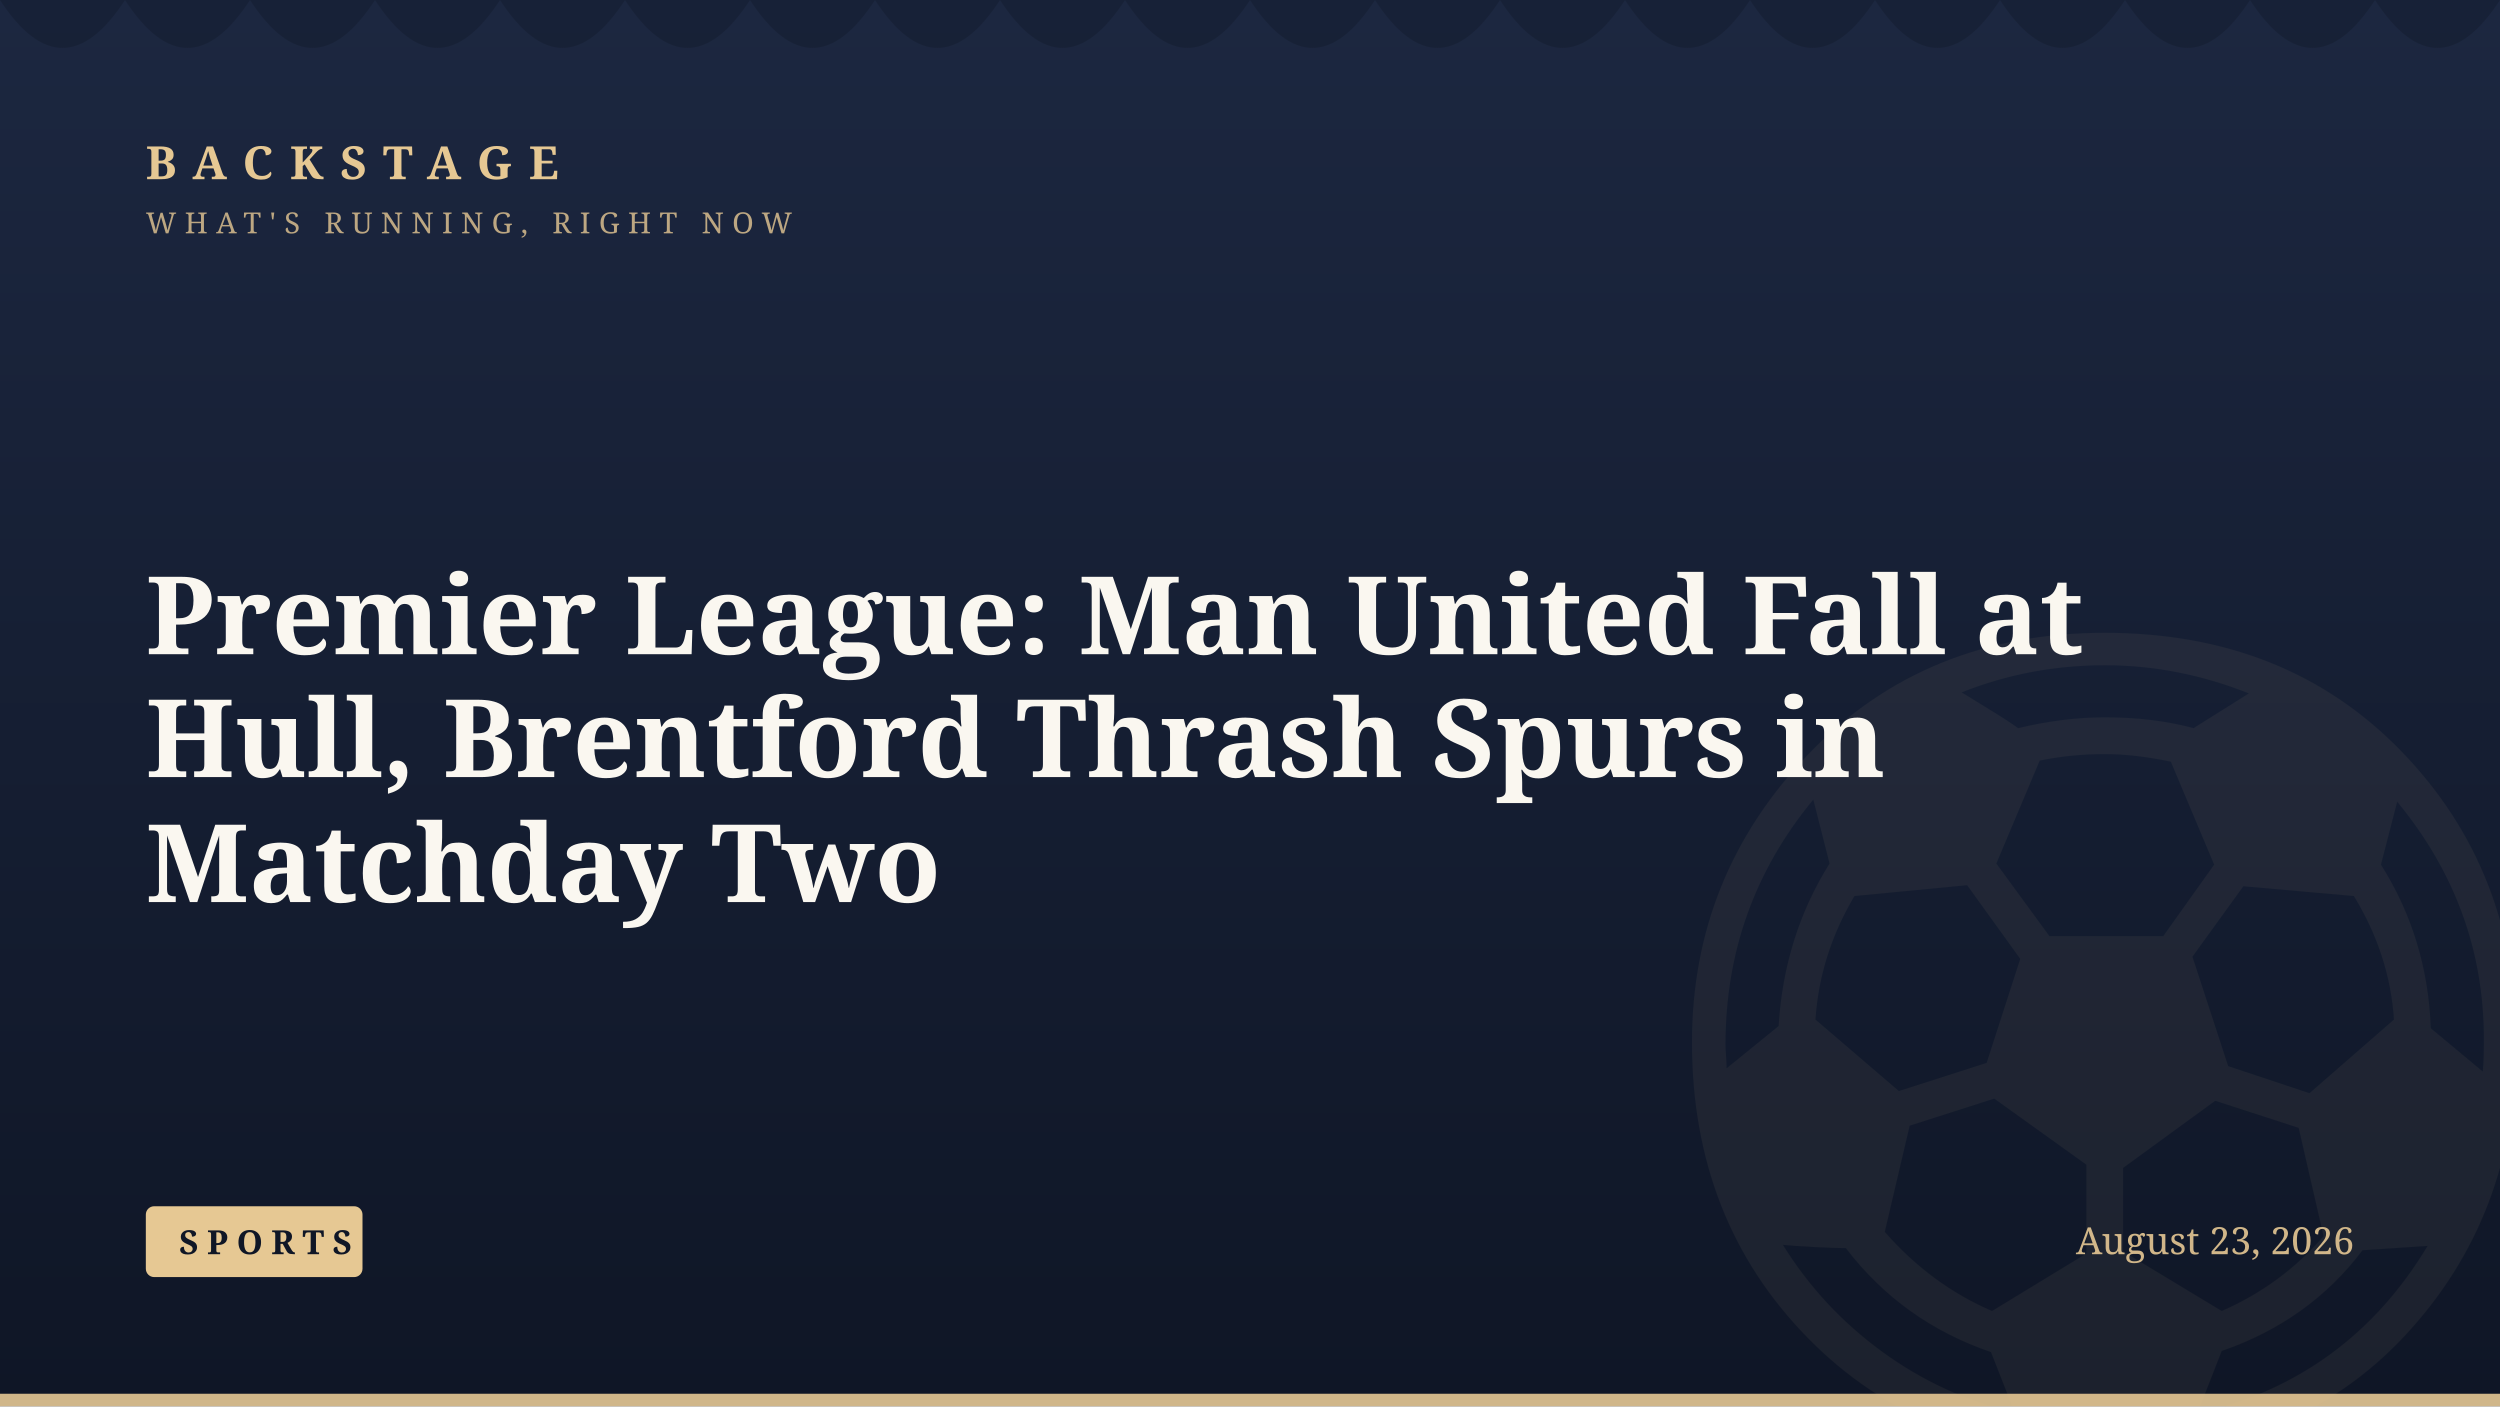
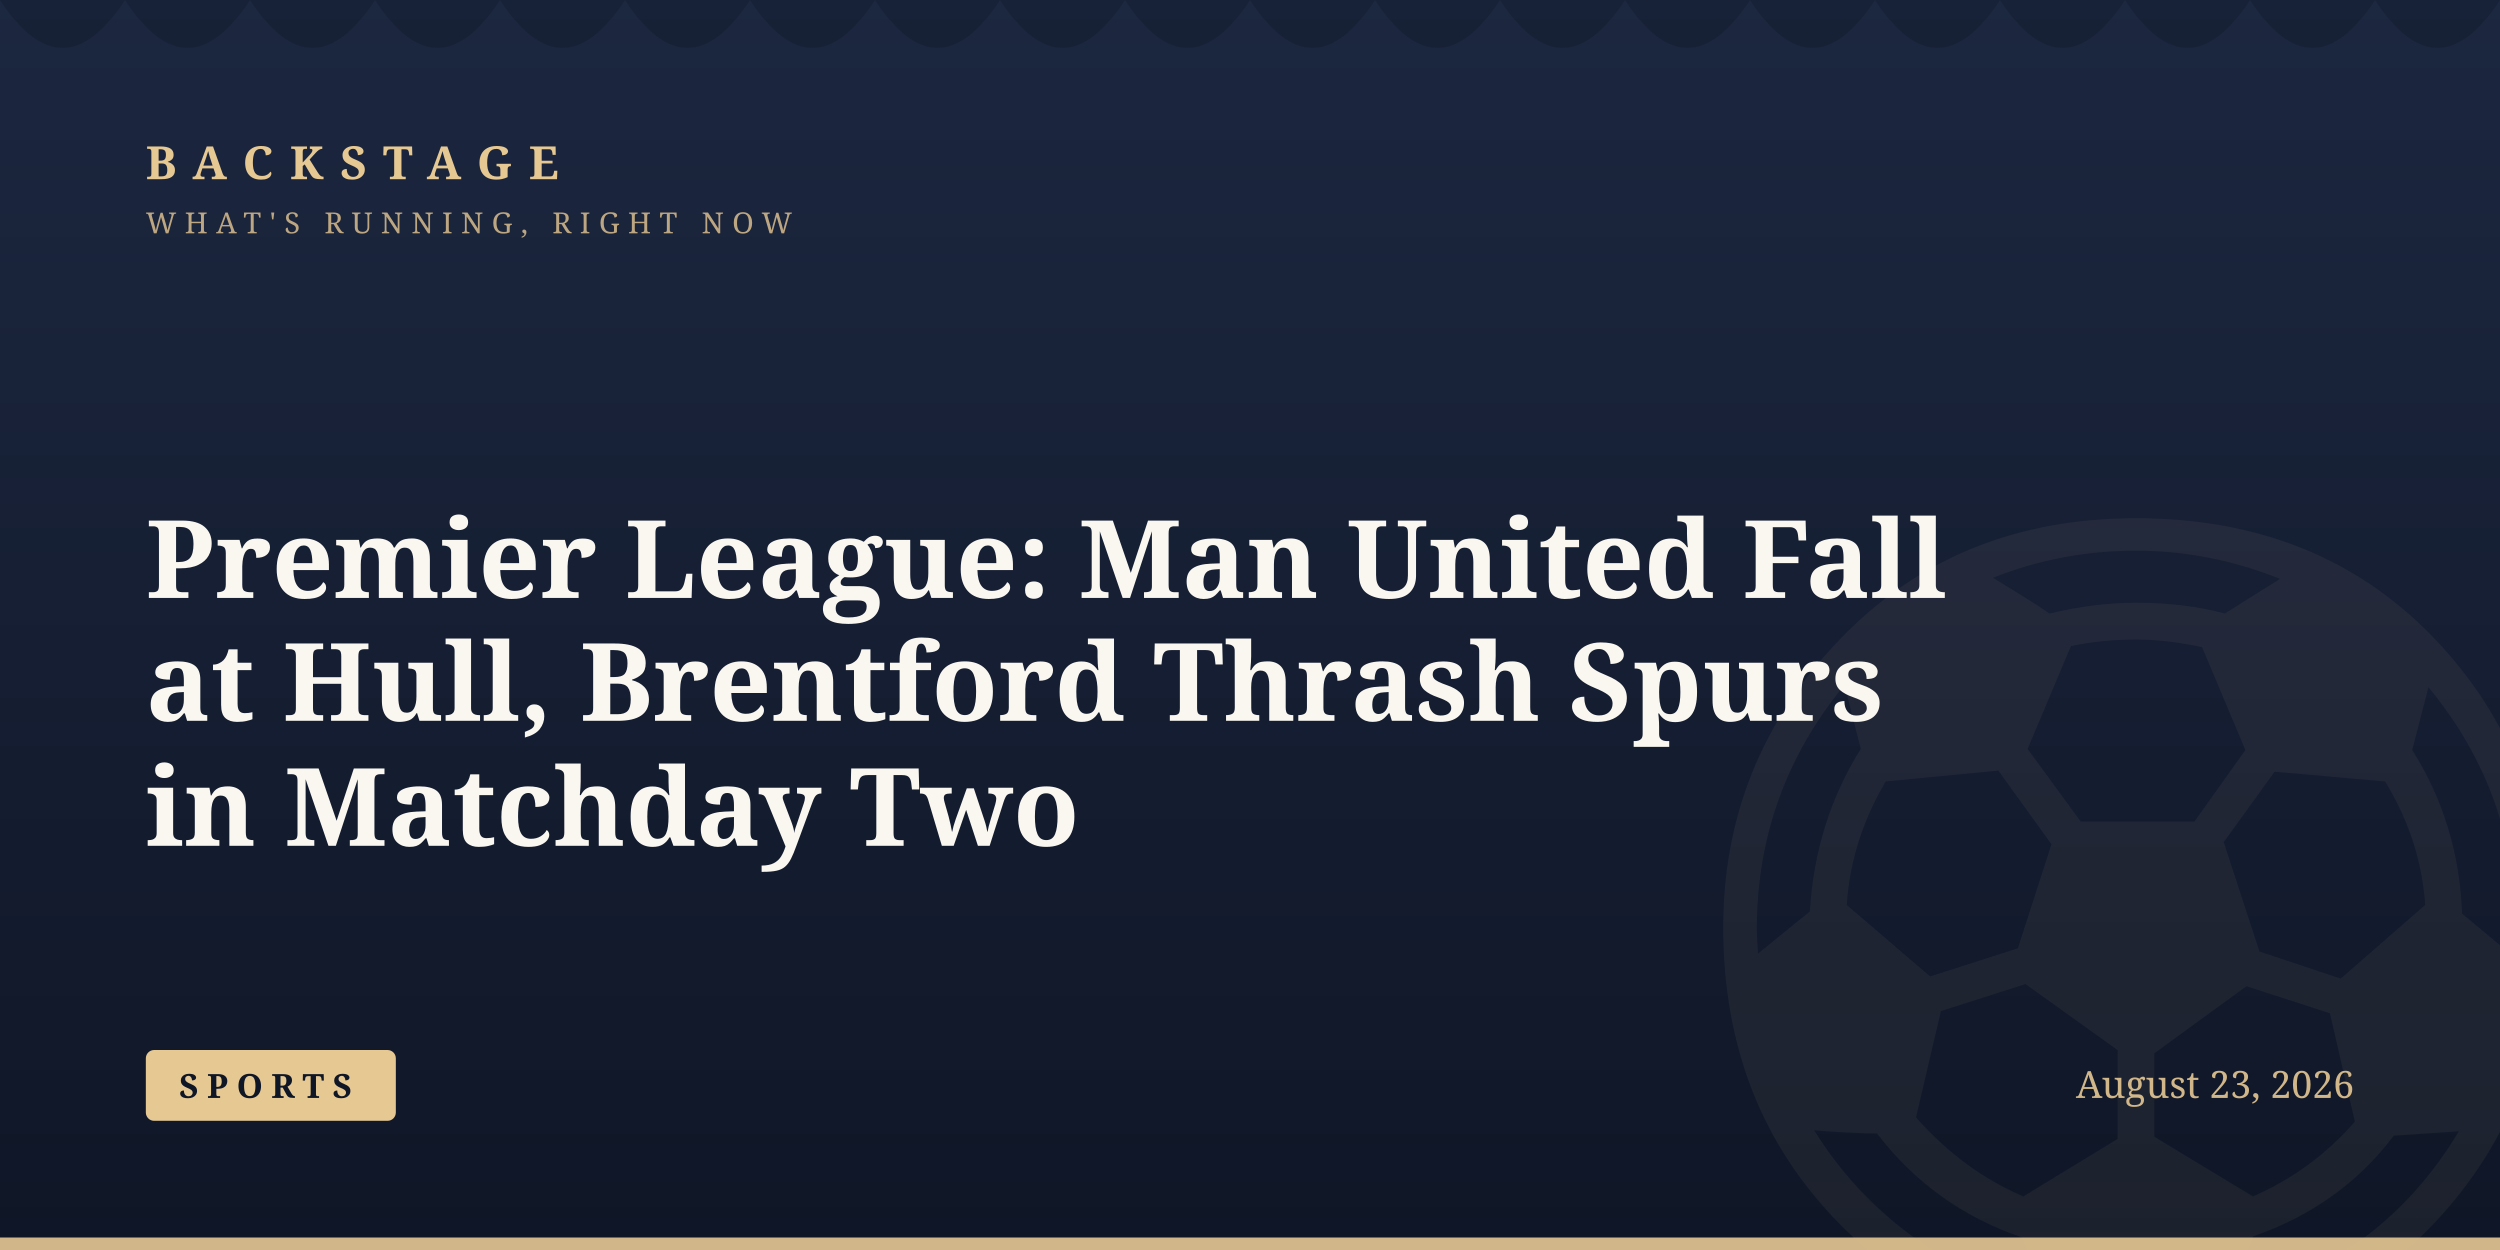
- <svg xmlns="http://www.w3.org/2000/svg" viewBox="0 0 1200 675" width="1200" height="675" font-family="Georgia, 'Roboto Slab', serif">
+ <svg xmlns="http://www.w3.org/2000/svg" viewBox="0 0 1200 600" width="1200" height="600" font-family="Georgia, 'Roboto Slab', serif">
  <defs>
    <linearGradient id="g" x1="0" y1="0" x2="0" y2="1">
      <stop offset="0" stop-color="#1C2740" />
      <stop offset="1" stop-color="#0f1626" />
    </linearGradient>
  </defs>
-   <rect width="1200" height="675" fill="url(#g)" />
+   <rect width="1200" height="600" fill="url(#g)" />
  <path d="M 0 0 Q 30 46 60 0 Z" fill="#0f1626" opacity="0.35" />
  <path d="M 60 0 Q 90 46 120 0 Z" fill="#0f1626" opacity="0.35" />
  <path d="M 120 0 Q 150 46 180 0 Z" fill="#0f1626" opacity="0.35" />
  <path d="M 180 0 Q 210 46 240 0 Z" fill="#0f1626" opacity="0.35" />
  <path d="M 240 0 Q 270 46 300 0 Z" fill="#0f1626" opacity="0.35" />
  <path d="M 300 0 Q 330 46 360 0 Z" fill="#0f1626" opacity="0.35" />
  <path d="M 360 0 Q 390 46 420 0 Z" fill="#0f1626" opacity="0.35" />
  <path d="M 420 0 Q 450 46 480 0 Z" fill="#0f1626" opacity="0.35" />
  <path d="M 480 0 Q 510 46 540 0 Z" fill="#0f1626" opacity="0.35" />
  <path d="M 540 0 Q 570 46 600 0 Z" fill="#0f1626" opacity="0.35" />
  <path d="M 600 0 Q 630 46 660 0 Z" fill="#0f1626" opacity="0.35" />
  <path d="M 660 0 Q 690 46 720 0 Z" fill="#0f1626" opacity="0.35" />
  <path d="M 720 0 Q 750 46 780 0 Z" fill="#0f1626" opacity="0.35" />
  <path d="M 780 0 Q 810 46 840 0 Z" fill="#0f1626" opacity="0.35" />
  <path d="M 840 0 Q 870 46 900 0 Z" fill="#0f1626" opacity="0.35" />
  <path d="M 900 0 Q 930 46 960 0 Z" fill="#0f1626" opacity="0.35" />
  <path d="M 960 0 Q 990 46 1020 0 Z" fill="#0f1626" opacity="0.35" />
  <path d="M 1020 0 Q 1050 46 1080 0 Z" fill="#0f1626" opacity="0.35" />
  <path d="M 1080 0 Q 1110 46 1140 0 Z" fill="#0f1626" opacity="0.35" />
  <path d="M 1140 0 Q 1170 46 1200 0 Z" fill="#0f1626" opacity="0.35" />
-   <text x="1010" y="525" font-size="520" fill="#e6c893" opacity="0.06" text-anchor="middle" dominant-baseline="middle">⚽</text>
+   <text x="1025" y="470" font-size="520" fill="#e6c893" opacity="0.06" text-anchor="middle" dominant-baseline="middle">⚽</text>
  <text x="70" y="86" font-size="22" letter-spacing="8" fill="#e6c893" font-weight="bold">BACKSTAGE</text>
  <text x="70" y="112" font-size="14" letter-spacing="4" fill="#e6c893" opacity="0.8">WHAT'S RUNNING, RIGHT NOW</text>
  <text font-size="52" font-weight="bold" fill="#faf7f0">
-     <tspan x="70" y="314">Premier League: Man United Fall at</tspan>
-     <tspan x="70" y="373">Hull, Brentford Thrash Spurs in</tspan>
-     <tspan x="70" y="433">Matchday Two</tspan>
+     <tspan x="70" y="287">Premier League: Man United Fall</tspan>
+     <tspan x="70" y="346">at Hull, Brentford Thrash Spurs</tspan>
+     <tspan x="70" y="406">in Matchday Two</tspan>
  </text>
-   <rect x="70" y="579" width="104" height="34" rx="4" fill="#e6c893" />
-   <text x="86" y="602" font-size="16" letter-spacing="4" fill="#0f1626" font-weight="bold">SPORTS</text>
-   <text x="1130" y="602" font-size="18" fill="#e6c893" text-anchor="end" opacity="0.9">August 23, 2026</text>
-   <rect x="0" y="669" width="1200" height="6" fill="#e6c893" opacity="0.9" />
+   <rect x="70" y="504" width="120" height="34" rx="4" fill="#e6c893" />
+   <text x="86" y="527" font-size="16" letter-spacing="4" fill="#0f1626" font-weight="bold">SPORTS</text>
+   <text x="1130" y="527" font-size="18" fill="#e6c893" text-anchor="end" opacity="0.9">August 23, 2026</text>
+   <rect x="0" y="594" width="1200" height="6" fill="#e6c893" opacity="0.9" />
</svg>
